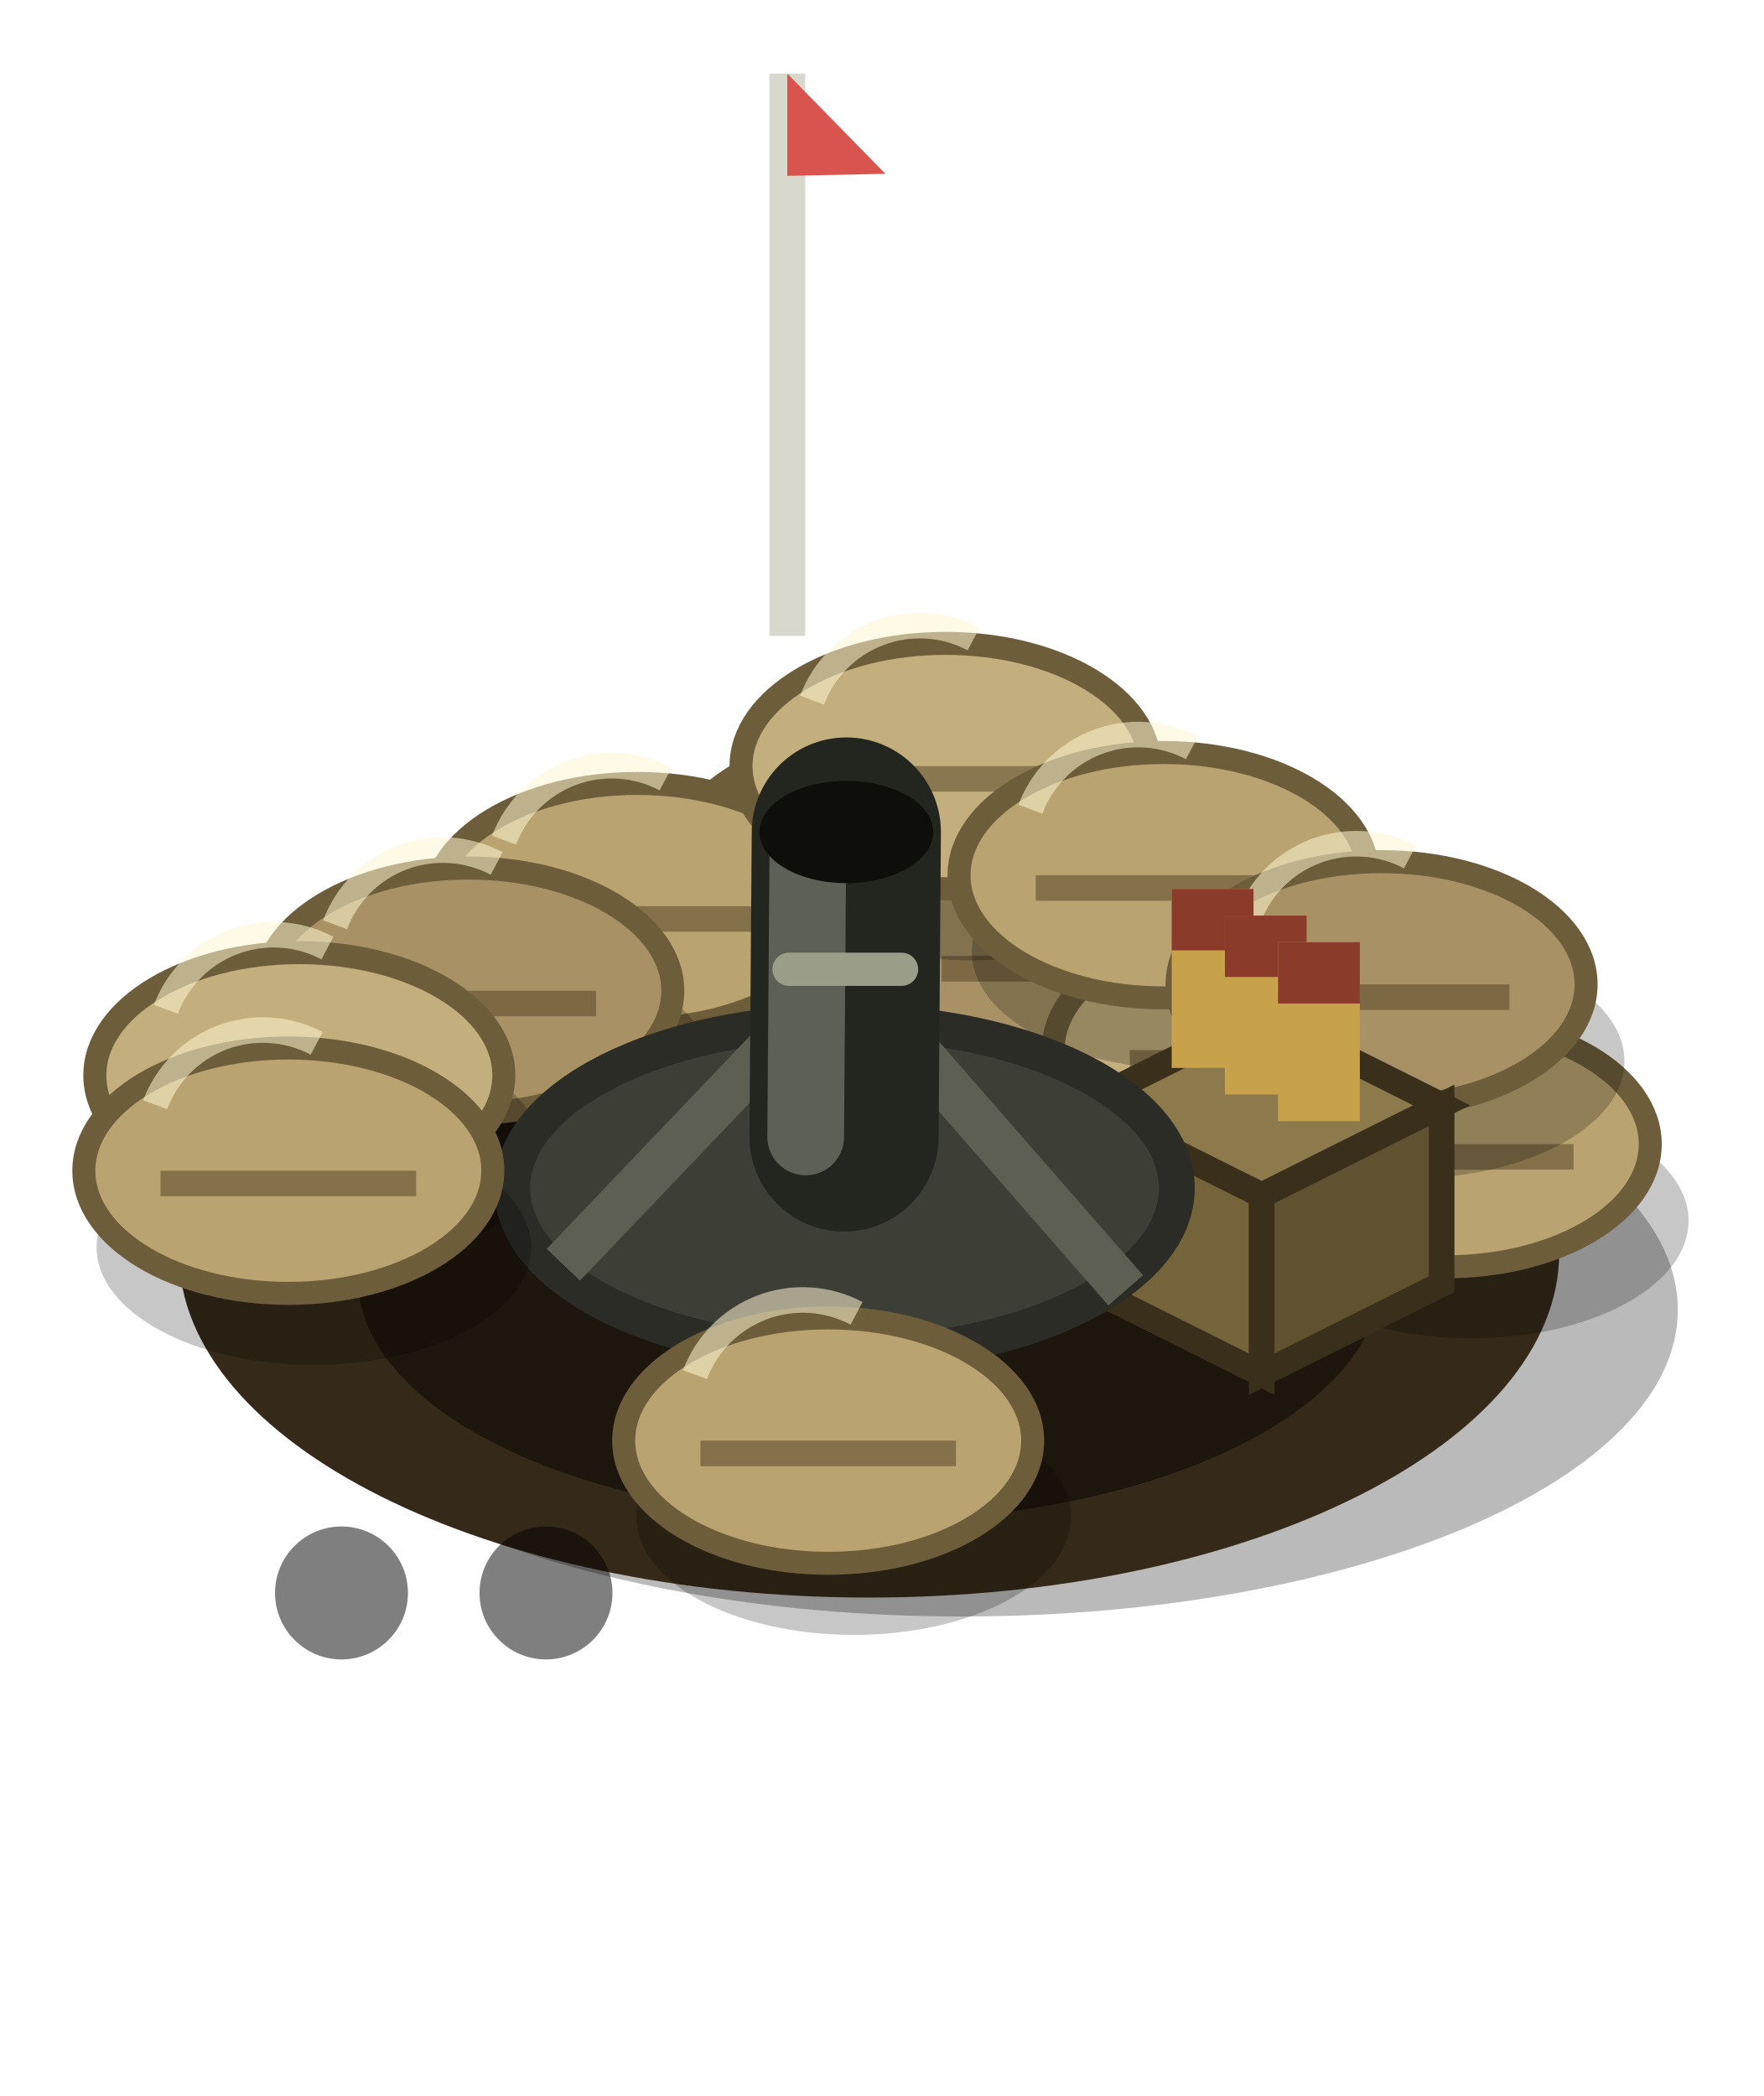
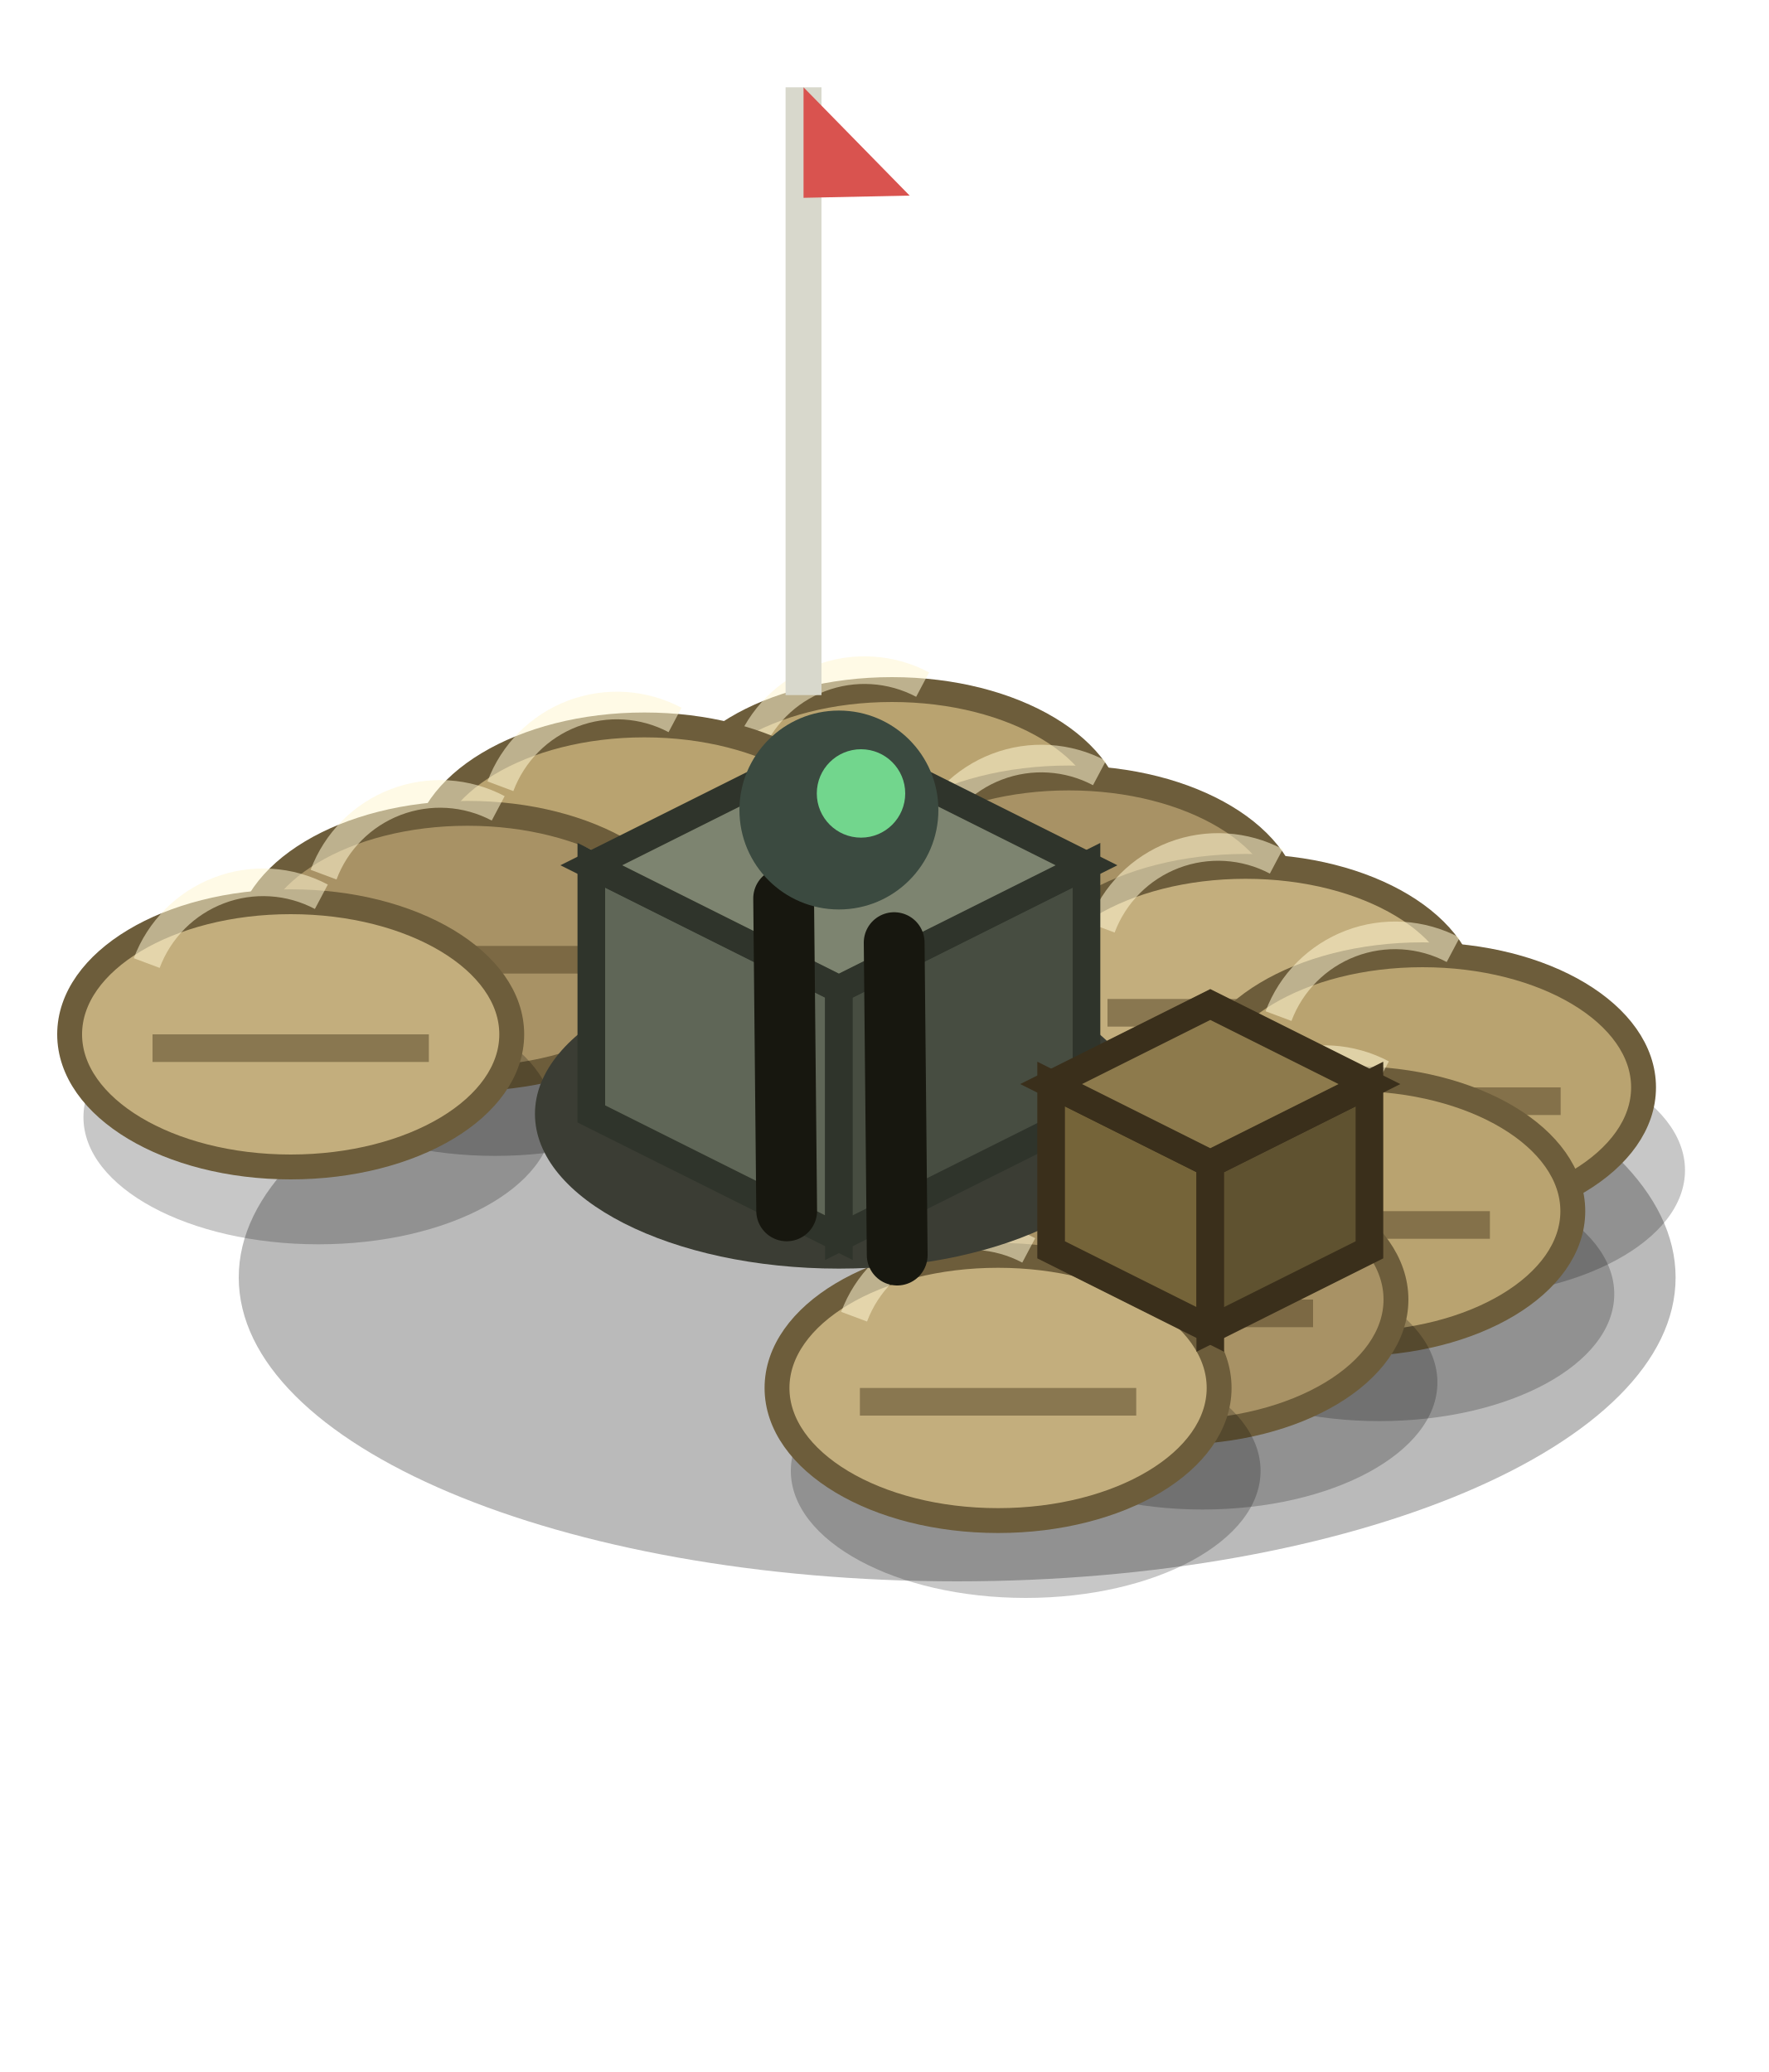
- <svg xmlns="http://www.w3.org/2000/svg" width="69" height="82" viewBox="-34 -48 69 82">
-   <rect id="bounds" x="-34" y="-48" width="69" height="82" fill="#000" fill-opacity="0" />
-   <path d="M31.64 3.24A28 12 0 1 1 -24.36 3.24A28 12 0 1 1 31.64 3.24" fill="rgba(0,0,0,.27)" />
-   <path d="M27 1A27 13.5 0 1 1 -27 1A27 13.5 0 1 1 27 1" fill="#35291a" />
-   <path d="M20 2A20 9.5 0 1 1 -20 2A20 9.5 0 1 1 20 2" fill="#1d160d" />
-   <path d="M9.98 -11.28A8.5 4.6 0 1 1 -7.02 -11.28A8.5 4.6 0 1 1 9.98 -11.28" fill="rgba(0,0,0,.22)" />
-   <path d="M8.48 -14.28A8 4.8 0 1 1 -7.52 -14.28A8 4.8 0 1 1 8.48 -14.28" fill="#b9a370" />
-   <path d="M8.48 -14.28A8 4.8 0 1 1 -7.52 -14.28A8 4.8 0 1 1 8.48 -14.28" fill="none" stroke="#6d5d3b" stroke-width="0.9" />
-   <path d="M-4.73 -16.86A4.5 4.5 0 0 1 1.59 -19.26" fill="none" stroke="rgba(255,246,210,.55)" stroke-width="1" />
-   <path d="M-4.52 -13.78L5.48 -13.78" fill="none" stroke="rgba(80,64,36,.5)" stroke-width="1" />
-   <path d="M17.34 -7.6A8.5 4.6 0 1 1 0.34 -7.6A8.5 4.6 0 1 1 17.34 -7.6" fill="rgba(0,0,0,.22)" />
-   <path d="M15.84 -10.6A8 4.8 0 1 1 -0.16 -10.6A8 4.8 0 1 1 15.84 -10.6" fill="#a89265" />
-   <path d="M15.84 -10.6A8 4.8 0 1 1 -0.16 -10.6A8 4.8 0 1 1 15.84 -10.6" fill="none" stroke="#6d5d3b" stroke-width="0.9" />
-   <path d="M2.63 -13.18A4.5 4.5 0 0 1 8.95 -15.58" fill="none" stroke="rgba(255,246,210,.55)" stroke-width="1" />
-   <path d="M2.84 -10.1L12.84 -10.1" fill="none" stroke="rgba(80,64,36,.5)" stroke-width="1" />
-   <path d="M24.7 -3.92A8.5 4.6 0 1 1 7.7 -3.92A8.5 4.6 0 1 1 24.7 -3.92" fill="rgba(0,0,0,.22)" />
-   <path d="M23.2 -6.92A8 4.8 0 1 1 7.2 -6.92A8 4.8 0 1 1 23.2 -6.92" fill="#c3ae7d" />
-   <path d="M23.2 -6.92A8 4.8 0 1 1 7.2 -6.92A8 4.8 0 1 1 23.2 -6.92" fill="none" stroke="#6d5d3b" stroke-width="0.9" />
-   <path d="M9.99 -9.5A4.5 4.5 0 0 1 16.31 -11.9" fill="none" stroke="rgba(255,246,210,.55)" stroke-width="1" />
-   <path d="M10.2 -6.42L20.2 -6.42" fill="none" stroke="rgba(80,64,36,.5)" stroke-width="1" />
-   <path d="M32.06 -0.24A8.5 4.6 0 1 1 15.06 -0.24A8.5 4.6 0 1 1 32.06 -0.24" fill="rgba(0,0,0,.22)" />
-   <path d="M30.56 -3.24A8 4.8 0 1 1 14.56 -3.24A8 4.8 0 1 1 30.56 -3.24" fill="#b9a370" />
-   <path d="M30.56 -3.24A8 4.8 0 1 1 14.56 -3.24A8 4.8 0 1 1 30.56 -3.24" fill="none" stroke="#6d5d3b" stroke-width="0.9" />
-   <path d="M17.35 -5.82A4.5 4.5 0 0 1 23.67 -8.22" fill="none" stroke="rgba(255,246,210,.55)" stroke-width="1" />
-   <path d="M17.56 -2.74L27.56 -2.74" fill="none" stroke="rgba(80,64,36,.5)" stroke-width="1" />
-   <path d="M0.43 -9.55A8.5 4.6 0 1 1 -16.57 -9.55A8.5 4.6 0 1 1 0.43 -9.55" fill="rgba(0,0,0,.22)" />
-   <path d="M-1.07 -12.55A8 4.8 0 1 1 -17.07 -12.55A8 4.8 0 1 1 -1.07 -12.55" fill="#b9a370" />
-   <path d="M-1.07 -12.55A8 4.8 0 1 1 -17.07 -12.55A8 4.8 0 1 1 -1.07 -12.55" fill="none" stroke="#6d5d3b" stroke-width="0.9" />
-   <path d="M-14.28 -15.13A4.5 4.5 0 0 1 -7.96 -17.52" fill="none" stroke="rgba(255,246,210,.55)" stroke-width="1" />
-   <path d="M-14.07 -12.05L-4.07 -12.05" fill="none" stroke="rgba(80,64,36,.5)" stroke-width="1" />
-   <path d="M-6.18 -6.24A8.5 4.6 0 1 1 -23.18 -6.24A8.5 4.6 0 1 1 -6.18 -6.24" fill="rgba(0,0,0,.22)" />
-   <path d="M-7.68 -9.24A8 4.8 0 1 1 -23.68 -9.24A8 4.8 0 1 1 -7.68 -9.24" fill="#a89265" />
-   <path d="M-7.68 -9.24A8 4.8 0 1 1 -23.68 -9.24A8 4.8 0 1 1 -7.68 -9.24" fill="none" stroke="#6d5d3b" stroke-width="0.9" />
-   <path d="M-20.89 -11.82A4.5 4.5 0 0 1 -14.57 -14.22" fill="none" stroke="rgba(255,246,210,.55)" stroke-width="1" />
-   <path d="M-20.68 -8.74L-10.68 -8.74" fill="none" stroke="rgba(80,64,36,.5)" stroke-width="1" />
-   <path d="M-12.79 -2.93A8.5 4.6 0 1 1 -29.79 -2.93A8.5 4.6 0 1 1 -12.79 -2.93" fill="rgba(0,0,0,.22)" />
-   <path d="M-14.29 -5.93A8 4.8 0 1 1 -30.29 -5.93A8 4.8 0 1 1 -14.29 -5.93" fill="#c3ae7d" />
-   <path d="M-14.29 -5.93A8 4.8 0 1 1 -30.29 -5.93A8 4.8 0 1 1 -14.29 -5.93" fill="none" stroke="#6d5d3b" stroke-width="0.9" />
-   <path d="M-27.51 -8.51A4.5 4.5 0 0 1 -21.19 -10.91" fill="none" stroke="rgba(255,246,210,.55)" stroke-width="1" />
-   <path d="M-27.29 -5.43L-17.29 -5.43" fill="none" stroke="rgba(80,64,36,.5)" stroke-width="1" />
-   <path d="M12.49 -15.03A8.5 4.6 0 1 1 -4.51 -15.03A8.5 4.6 0 1 1 12.49 -15.03" fill="rgba(0,0,0,.22)" />
-   <path d="M10.99 -18.03A8 4.8 0 1 1 -5.01 -18.03A8 4.8 0 1 1 10.99 -18.03" fill="#c3ae7d" />
-   <path d="M10.99 -18.03A8 4.8 0 1 1 -5.01 -18.03A8 4.8 0 1 1 10.99 -18.03" fill="none" stroke="#6d5d3b" stroke-width="0.9" />
-   <path d="M-2.23 -20.61A4.5 4.5 0 0 1 4.09 -23" fill="none" stroke="rgba(255,246,210,.55)" stroke-width="1" />
-   <path d="M-2.01 -17.53L7.99 -17.53" fill="none" stroke="rgba(80,64,36,.5)" stroke-width="1" />
-   <path d="M21.02 -10.76A8.5 4.6 0 1 1 4.02 -10.76A8.5 4.6 0 1 1 21.02 -10.76" fill="rgba(0,0,0,.22)" />
-   <path d="M19.52 -13.76A8 4.8 0 1 1 3.52 -13.76A8 4.8 0 1 1 19.52 -13.76" fill="#b9a370" />
-   <path d="M19.52 -13.76A8 4.8 0 1 1 3.52 -13.76A8 4.8 0 1 1 19.52 -13.76" fill="none" stroke="#6d5d3b" stroke-width="0.9" />
-   <path d="M6.31 -16.34A4.5 4.5 0 0 1 12.63 -18.74" fill="none" stroke="rgba(255,246,210,.55)" stroke-width="1" />
-   <path d="M6.52 -13.26L16.52 -13.26" fill="none" stroke="rgba(80,64,36,.5)" stroke-width="1" />
-   <path d="M29.55 -6.49A8.5 4.6 0 1 1 12.55 -6.49A8.5 4.6 0 1 1 29.55 -6.49" fill="rgba(0,0,0,.22)" />
-   <path d="M28.05 -9.49A8 4.8 0 1 1 12.05 -9.49A8 4.8 0 1 1 28.05 -9.49" fill="#a89265" />
-   <path d="M28.05 -9.49A8 4.8 0 1 1 12.05 -9.49A8 4.8 0 1 1 28.05 -9.49" fill="none" stroke="#6d5d3b" stroke-width="0.9" />
-   <path d="M14.84 -12.07A4.5 4.5 0 0 1 21.16 -14.47" fill="none" stroke="rgba(255,246,210,.55)" stroke-width="1" />
-   <path d="M15.05 -8.99L25.05 -8.99" fill="none" stroke="rgba(80,64,36,.5)" stroke-width="1" />
-   <path d="M8.32 2.24L15.36 5.76L15.36 -1.24L8.32 -4.76Z" fill="#756439" />
-   <path d="M8.32 2.24L15.36 5.76L15.36 -1.24L8.32 -4.76Z" fill="none" stroke="#3a2f1b" stroke-width="1" />
-   <path d="M22.4 2.24L15.36 5.76L15.36 -1.24L22.4 -4.76Z" fill="#5f5230" />
-   <path d="M22.4 2.24L15.36 5.76L15.36 -1.24L22.4 -4.76Z" fill="none" stroke="#3a2f1b" stroke-width="1" />
-   <path d="M15.36 -8.28L22.4 -4.76L15.36 -1.24L8.32 -4.76Z" fill="#8d7a4c" />
-   <path d="M15.36 -8.28L22.4 -4.76L15.36 -1.24L8.32 -4.76Z" fill="none" stroke="#3a2f1b" stroke-width="1" />
-   <rect x="11.84" y="-13.22" width="3.2" height="7" fill="#c8a24a" />
-   <rect x="11.84" y="-13.22" width="3.2" height="2.4" fill="#8b3b2a" />
-   <rect x="13.92" y="-12.18" width="3.2" height="7" fill="#c8a24a" />
-   <rect x="13.92" y="-12.18" width="3.2" height="2.4" fill="#8b3b2a" />
-   <rect x="16" y="-11.14" width="3.2" height="7" fill="#c8a24a" />
-   <rect x="16" y="-11.14" width="3.2" height="2.4" fill="#8b3b2a" />
-   <path d="M12.04 -1.52A13 6.5 0 1 1 -13.96 -1.52A13 6.5 0 1 1 12.04 -1.52" fill="#3d3f37" />
-   <path d="M12.04 -1.52A13 6.5 0 1 1 -13.96 -1.52A13 6.5 0 1 1 12.04 -1.52" fill="none" stroke="#2a2c25" stroke-width="1.4" />
-   <path d="M-0.93 -10.08L-11.96 1.48M-0.93 -10.08L10.04 2.48" fill="none" stroke="#5c5f52" stroke-width="1.8" />
-   <path d="M-0.98 -3.52L-0.89 -15.45" fill="none" stroke="#23251f" stroke-width="7.4" stroke-linecap="round" />
-   <path d="M-2.48 -3.52L-2.39 -15.45" fill="none" stroke="#5d6054" stroke-width="3" stroke-linecap="round" />
-   <path d="M-3.13 -10.08L1.27 -10.08" fill="none" stroke="#9a9d8a" stroke-width="1.3" stroke-linecap="round" />
-   <path d="M2.51 -15.45A3.4 2 0 1 1 -4.29 -15.45A3.4 2 0 1 1 2.51 -15.45" fill="#0e0f0b" />
-   <path d="M-13.22 0.8A8.5 4.6 0 1 1 -30.22 0.8A8.5 4.6 0 1 1 -13.22 0.8" fill="rgba(0,0,0,.22)" />
-   <path d="M-14.72 -2.2A8 4.8 0 1 1 -30.72 -2.2A8 4.8 0 1 1 -14.72 -2.2" fill="#b9a370" />
-   <path d="M-14.72 -2.2A8 4.8 0 1 1 -30.72 -2.2A8 4.8 0 1 1 -14.72 -2.2" fill="none" stroke="#6d5d3b" stroke-width="0.9" />
-   <path d="M-27.93 -4.78A4.5 4.5 0 0 1 -21.61 -7.18" fill="none" stroke="rgba(255,246,210,.55)" stroke-width="1" />
-   <path d="M-27.72 -1.7L-17.72 -1.7" fill="none" stroke="rgba(80,64,36,.5)" stroke-width="1" />
-   <path d="M7.9 11.36A8.5 4.6 0 1 1 -9.1 11.36A8.5 4.6 0 1 1 7.9 11.36" fill="rgba(0,0,0,.22)" />
-   <path d="M6.4 8.36A8 4.8 0 1 1 -9.6 8.36A8 4.8 0 1 1 6.4 8.36" fill="#b9a370" />
-   <path d="M6.4 8.36A8 4.8 0 1 1 -9.6 8.36A8 4.8 0 1 1 6.4 8.36" fill="none" stroke="#6d5d3b" stroke-width="0.9" />
-   <path d="M-6.81 5.78A4.5 4.5 0 0 1 -0.49 3.38" fill="none" stroke="rgba(255,246,210,.55)" stroke-width="1" />
-   <path d="M-6.6 8.86L3.4 8.86" fill="none" stroke="rgba(80,64,36,.5)" stroke-width="1" />
-   <path d="M-3.2 -23.12L-3.2 -45.12" fill="none" stroke="#d8d8cc" stroke-width="1.4" />
-   <path d="M-3.2 -45.12L-3.2 -41.12L0.64 -41.2Z" fill="#d9534f" />
-   <path d="M-18.04 14.32A2.6 2.6 0 1 1 -23.24 14.32A2.6 2.6 0 1 1 -18.04 14.32" fill="rgba(0,0,0,.5)" />
-   <path d="M-10.04 14.32A2.6 2.6 0 1 1 -15.24 14.32A2.6 2.6 0 1 1 -10.04 14.32" fill="rgba(0,0,0,.5)" />
+ <svg xmlns="http://www.w3.org/2000/svg" width="64" height="75" viewBox="-31 -43 64 75">
+   <rect id="bounds" x="-31" y="-43" width="64" height="75" fill="#000" fill-opacity="0" />
+   <path d="M29.64 3.24A26 11 0 1 1 -22.36 3.24A26 11 0 1 1 29.64 3.24" fill="rgba(0,0,0,.27)" />
+   <path d="M10.78 -10.24A8.5 4.6 0 1 1 -6.22 -10.24A8.5 4.6 0 1 1 10.78 -10.24" fill="rgba(0,0,0,.22)" />
+   <path d="M9.28 -13.24A8 4.8 0 1 1 -6.72 -13.24A8 4.8 0 1 1 9.28 -13.24" fill="#b9a370" />
+   <path d="M9.28 -13.24A8 4.8 0 1 1 -6.72 -13.24A8 4.8 0 1 1 9.28 -13.24" fill="none" stroke="#6d5d3b" stroke-width="0.9" />
+   <path d="M-3.93 -15.82A4.5 4.5 0 0 1 2.39 -18.22" fill="none" stroke="rgba(255,246,210,.55)" stroke-width="1" />
+   <path d="M-3.72 -12.74L6.28 -12.74" fill="none" stroke="rgba(80,64,36,.5)" stroke-width="1" />
+   <path d="M17.18 -7.04A8.5 4.6 0 1 1 0.18 -7.04A8.5 4.6 0 1 1 17.18 -7.04" fill="rgba(0,0,0,.22)" />
+   <path d="M15.68 -10.04A8 4.8 0 1 1 -0.32 -10.04A8 4.8 0 1 1 15.68 -10.04" fill="#a89265" />
+   <path d="M15.68 -10.04A8 4.8 0 1 1 -0.32 -10.04A8 4.8 0 1 1 15.68 -10.04" fill="none" stroke="#6d5d3b" stroke-width="0.9" />
+   <path d="M2.47 -12.62A4.5 4.5 0 0 1 8.79 -15.02" fill="none" stroke="rgba(255,246,210,.55)" stroke-width="1" />
+   <path d="M2.68 -9.54L12.68 -9.54" fill="none" stroke="rgba(80,64,36,.5)" stroke-width="1" />
+   <path d="M23.58 -3.84A8.5 4.6 0 1 1 6.58 -3.84A8.5 4.6 0 1 1 23.58 -3.84" fill="rgba(0,0,0,.22)" />
+   <path d="M22.08 -6.84A8 4.8 0 1 1 6.08 -6.84A8 4.8 0 1 1 22.08 -6.84" fill="#c3ae7d" />
+   <path d="M22.08 -6.84A8 4.8 0 1 1 6.08 -6.84A8 4.8 0 1 1 22.08 -6.84" fill="none" stroke="#6d5d3b" stroke-width="0.9" />
+   <path d="M8.87 -9.42A4.5 4.5 0 0 1 15.19 -11.82" fill="none" stroke="rgba(255,246,210,.55)" stroke-width="1" />
+   <path d="M9.08 -6.34L19.08 -6.34" fill="none" stroke="rgba(80,64,36,.5)" stroke-width="1" />
+   <path d="M29.98 -0.64A8.5 4.6 0 1 1 12.98 -0.64A8.5 4.6 0 1 1 29.98 -0.64" fill="rgba(0,0,0,.22)" />
+   <path d="M28.48 -3.64A8 4.8 0 1 1 12.48 -3.64A8 4.8 0 1 1 28.48 -3.64" fill="#b9a370" />
+   <path d="M28.48 -3.64A8 4.8 0 1 1 12.48 -3.64A8 4.8 0 1 1 28.48 -3.64" fill="none" stroke="#6d5d3b" stroke-width="0.9" />
+   <path d="M15.27 -6.22A4.5 4.5 0 0 1 21.59 -8.62" fill="none" stroke="rgba(255,246,210,.55)" stroke-width="1" />
+   <path d="M15.48 -3.14L25.48 -3.14" fill="none" stroke="rgba(80,64,36,.5)" stroke-width="1" />
+   <path d="M1.82 -8.96A8.5 4.6 0 1 1 -15.18 -8.96A8.5 4.6 0 1 1 1.82 -8.96" fill="rgba(0,0,0,.22)" />
+   <path d="M0.32 -11.96A8 4.8 0 1 1 -15.68 -11.96A8 4.8 0 1 1 0.32 -11.96" fill="#b9a370" />
+   <path d="M0.32 -11.96A8 4.8 0 1 1 -15.68 -11.96A8 4.8 0 1 1 0.32 -11.96" fill="none" stroke="#6d5d3b" stroke-width="0.9" />
+   <path d="M-12.89 -14.54A4.5 4.5 0 0 1 -6.57 -16.94" fill="none" stroke="rgba(255,246,210,.55)" stroke-width="1" />
+   <path d="M-12.68 -11.46L-2.68 -11.46" fill="none" stroke="rgba(80,64,36,.5)" stroke-width="1" />
+   <path d="M-4.58 -5.76A8.5 4.6 0 1 1 -21.58 -5.76A8.5 4.6 0 1 1 -4.58 -5.76" fill="rgba(0,0,0,.22)" />
+   <path d="M-6.08 -8.76A8 4.8 0 1 1 -22.08 -8.76A8 4.8 0 1 1 -6.08 -8.76" fill="#a89265" />
+   <path d="M-6.08 -8.76A8 4.8 0 1 1 -22.08 -8.76A8 4.8 0 1 1 -6.08 -8.76" fill="none" stroke="#6d5d3b" stroke-width="0.9" />
+   <path d="M-19.29 -11.34A4.5 4.5 0 0 1 -12.97 -13.74" fill="none" stroke="rgba(255,246,210,.55)" stroke-width="1" />
+   <path d="M-19.08 -8.26L-9.08 -8.26" fill="none" stroke="rgba(80,64,36,.5)" stroke-width="1" />
+   <path d="M-10.98 -2.56A8.5 4.6 0 1 1 -27.98 -2.56A8.5 4.6 0 1 1 -10.98 -2.56" fill="rgba(0,0,0,.22)" />
+   <path d="M-12.48 -5.56A8 4.8 0 1 1 -28.48 -5.56A8 4.8 0 1 1 -12.48 -5.56" fill="#c3ae7d" />
+   <path d="M-12.48 -5.56A8 4.8 0 1 1 -28.48 -5.56A8 4.8 0 1 1 -12.48 -5.56" fill="none" stroke="#6d5d3b" stroke-width="0.9" />
+   <path d="M-25.69 -8.14A4.5 4.5 0 0 1 -19.37 -10.54" fill="none" stroke="rgba(255,246,210,.55)" stroke-width="1" />
+   <path d="M-25.48 -5.06L-15.48 -5.06" fill="none" stroke="rgba(80,64,36,.5)" stroke-width="1" />
+   <path d="M27.42 3.84A8.5 4.6 0 1 1 10.42 3.84A8.5 4.6 0 1 1 27.42 3.84" fill="rgba(0,0,0,.22)" />
+   <path d="M25.92 0.84A8 4.8 0 1 1 9.92 0.84A8 4.8 0 1 1 25.92 0.84" fill="#b9a370" />
+   <path d="M25.92 0.84A8 4.8 0 1 1 9.92 0.84A8 4.8 0 1 1 25.92 0.84" fill="none" stroke="#6d5d3b" stroke-width="0.9" />
+   <path d="M12.71 -1.74A4.5 4.5 0 0 1 19.03 -4.14" fill="none" stroke="rgba(255,246,210,.55)" stroke-width="1" />
+   <path d="M12.92 1.34L22.92 1.34" fill="none" stroke="rgba(80,64,36,.5)" stroke-width="1" />
+   <path d="M21.02 7.04A8.5 4.6 0 1 1 4.02 7.04A8.5 4.6 0 1 1 21.02 7.04" fill="rgba(0,0,0,.22)" />
+   <path d="M19.52 4.04A8 4.8 0 1 1 3.52 4.04A8 4.8 0 1 1 19.52 4.04" fill="#a89265" />
+   <path d="M19.52 4.04A8 4.8 0 1 1 3.52 4.04A8 4.8 0 1 1 19.52 4.04" fill="none" stroke="#6d5d3b" stroke-width="0.9" />
+   <path d="M6.31 1.46A4.5 4.5 0 0 1 12.63 -0.94" fill="none" stroke="rgba(255,246,210,.55)" stroke-width="1" />
+   <path d="M6.52 4.54L16.52 4.54" fill="none" stroke="rgba(80,64,36,.5)" stroke-width="1" />
+   <path d="M14.62 10.24A8.5 4.6 0 1 1 -2.38 10.24A8.5 4.6 0 1 1 14.62 10.24" fill="rgba(0,0,0,.22)" />
+   <path d="M13.12 7.24A8 4.8 0 1 1 -2.88 7.24A8 4.8 0 1 1 13.12 7.24" fill="#c3ae7d" />
+   <path d="M13.12 7.24A8 4.8 0 1 1 -2.88 7.24A8 4.8 0 1 1 13.12 7.24" fill="none" stroke="#6d5d3b" stroke-width="0.9" />
+   <path d="M-0.09 4.66A4.5 4.5 0 0 1 6.23 2.26" fill="none" stroke="rgba(255,246,210,.55)" stroke-width="1" />
+   <path d="M0.12 7.74L10.12 7.74" fill="none" stroke="rgba(80,64,36,.5)" stroke-width="1" />
+   <path d="M10.36 -2.68A11 5.6 0 1 1 -11.64 -2.68A11 5.6 0 1 1 10.36 -2.68" fill="#3b3d34" />
+   <path d="M-9.6 -2.68L-0.64 1.8L-0.64 -7.2L-9.6 -11.68Z" fill="#5f6657" />
+   <path d="M-9.6 -2.68L-0.64 1.8L-0.64 -7.2L-9.6 -11.68Z" fill="none" stroke="#2f342b" stroke-width="1" />
+   <path d="M8.32 -2.68L-0.64 1.8L-0.64 -7.2L8.32 -11.68Z" fill="#474d41" />
+   <path d="M8.32 -2.68L-0.64 1.8L-0.64 -7.2L8.32 -11.68Z" fill="none" stroke="#2f342b" stroke-width="1" />
+   <path d="M-0.64 -16.16L8.32 -11.68L-0.64 -7.2L-9.6 -11.68Z" fill="#7d8470" />
+   <path d="M-0.64 -16.16L8.32 -11.68L-0.64 -7.2L-9.6 -11.68Z" fill="none" stroke="#2f342b" stroke-width="1" />
+   <path d="M-2.64 -10.48L-2.53 0.83" fill="none" stroke="#17170f" stroke-width="2.2" stroke-linecap="round" />
+   <path d="M1.36 -8.88L1.47 2.43" fill="none" stroke="#17170f" stroke-width="2.2" stroke-linecap="round" />
+   <path d="M2.96 -13.68A3.6 3.6 0 1 1 -4.24 -13.68A3.6 3.6 0 1 1 2.96 -13.68" fill="#3b4a40" />
+   <path d="M1.76 -14.28A1.6 1.6 0 1 1 -1.44 -14.28A1.6 1.6 0 1 1 1.76 -14.28" fill="rgba(120,230,150,.9)" />
+   <path d="M7.04 2.24L12.8 5.12L12.8 -0.88L7.04 -3.76Z" fill="#756439" />
+   <path d="M7.04 2.24L12.8 5.12L12.8 -0.88L7.04 -3.76Z" fill="none" stroke="#3a2f1b" stroke-width="1" />
+   <path d="M18.56 2.24L12.8 5.12L12.8 -0.88L18.56 -3.76Z" fill="#5f5230" />
+   <path d="M18.56 2.24L12.8 5.12L12.8 -0.88L18.56 -3.76Z" fill="none" stroke="#3a2f1b" stroke-width="1" />
+   <path d="M12.8 -6.64L18.56 -3.76L12.8 -0.88L7.04 -3.76Z" fill="#8d7a4c" />
+   <path d="M12.8 -6.64L18.56 -3.76L12.8 -0.88L7.04 -3.76Z" fill="none" stroke="#3a2f1b" stroke-width="1" />
+   <path d="M-1.92 -17.84L-1.92 -39.84" fill="none" stroke="#d8d8cc" stroke-width="1.3" />
+   <path d="M-1.92 -39.84L-1.92 -35.84L1.92 -35.92Z" fill="#d9534f" />
</svg>
